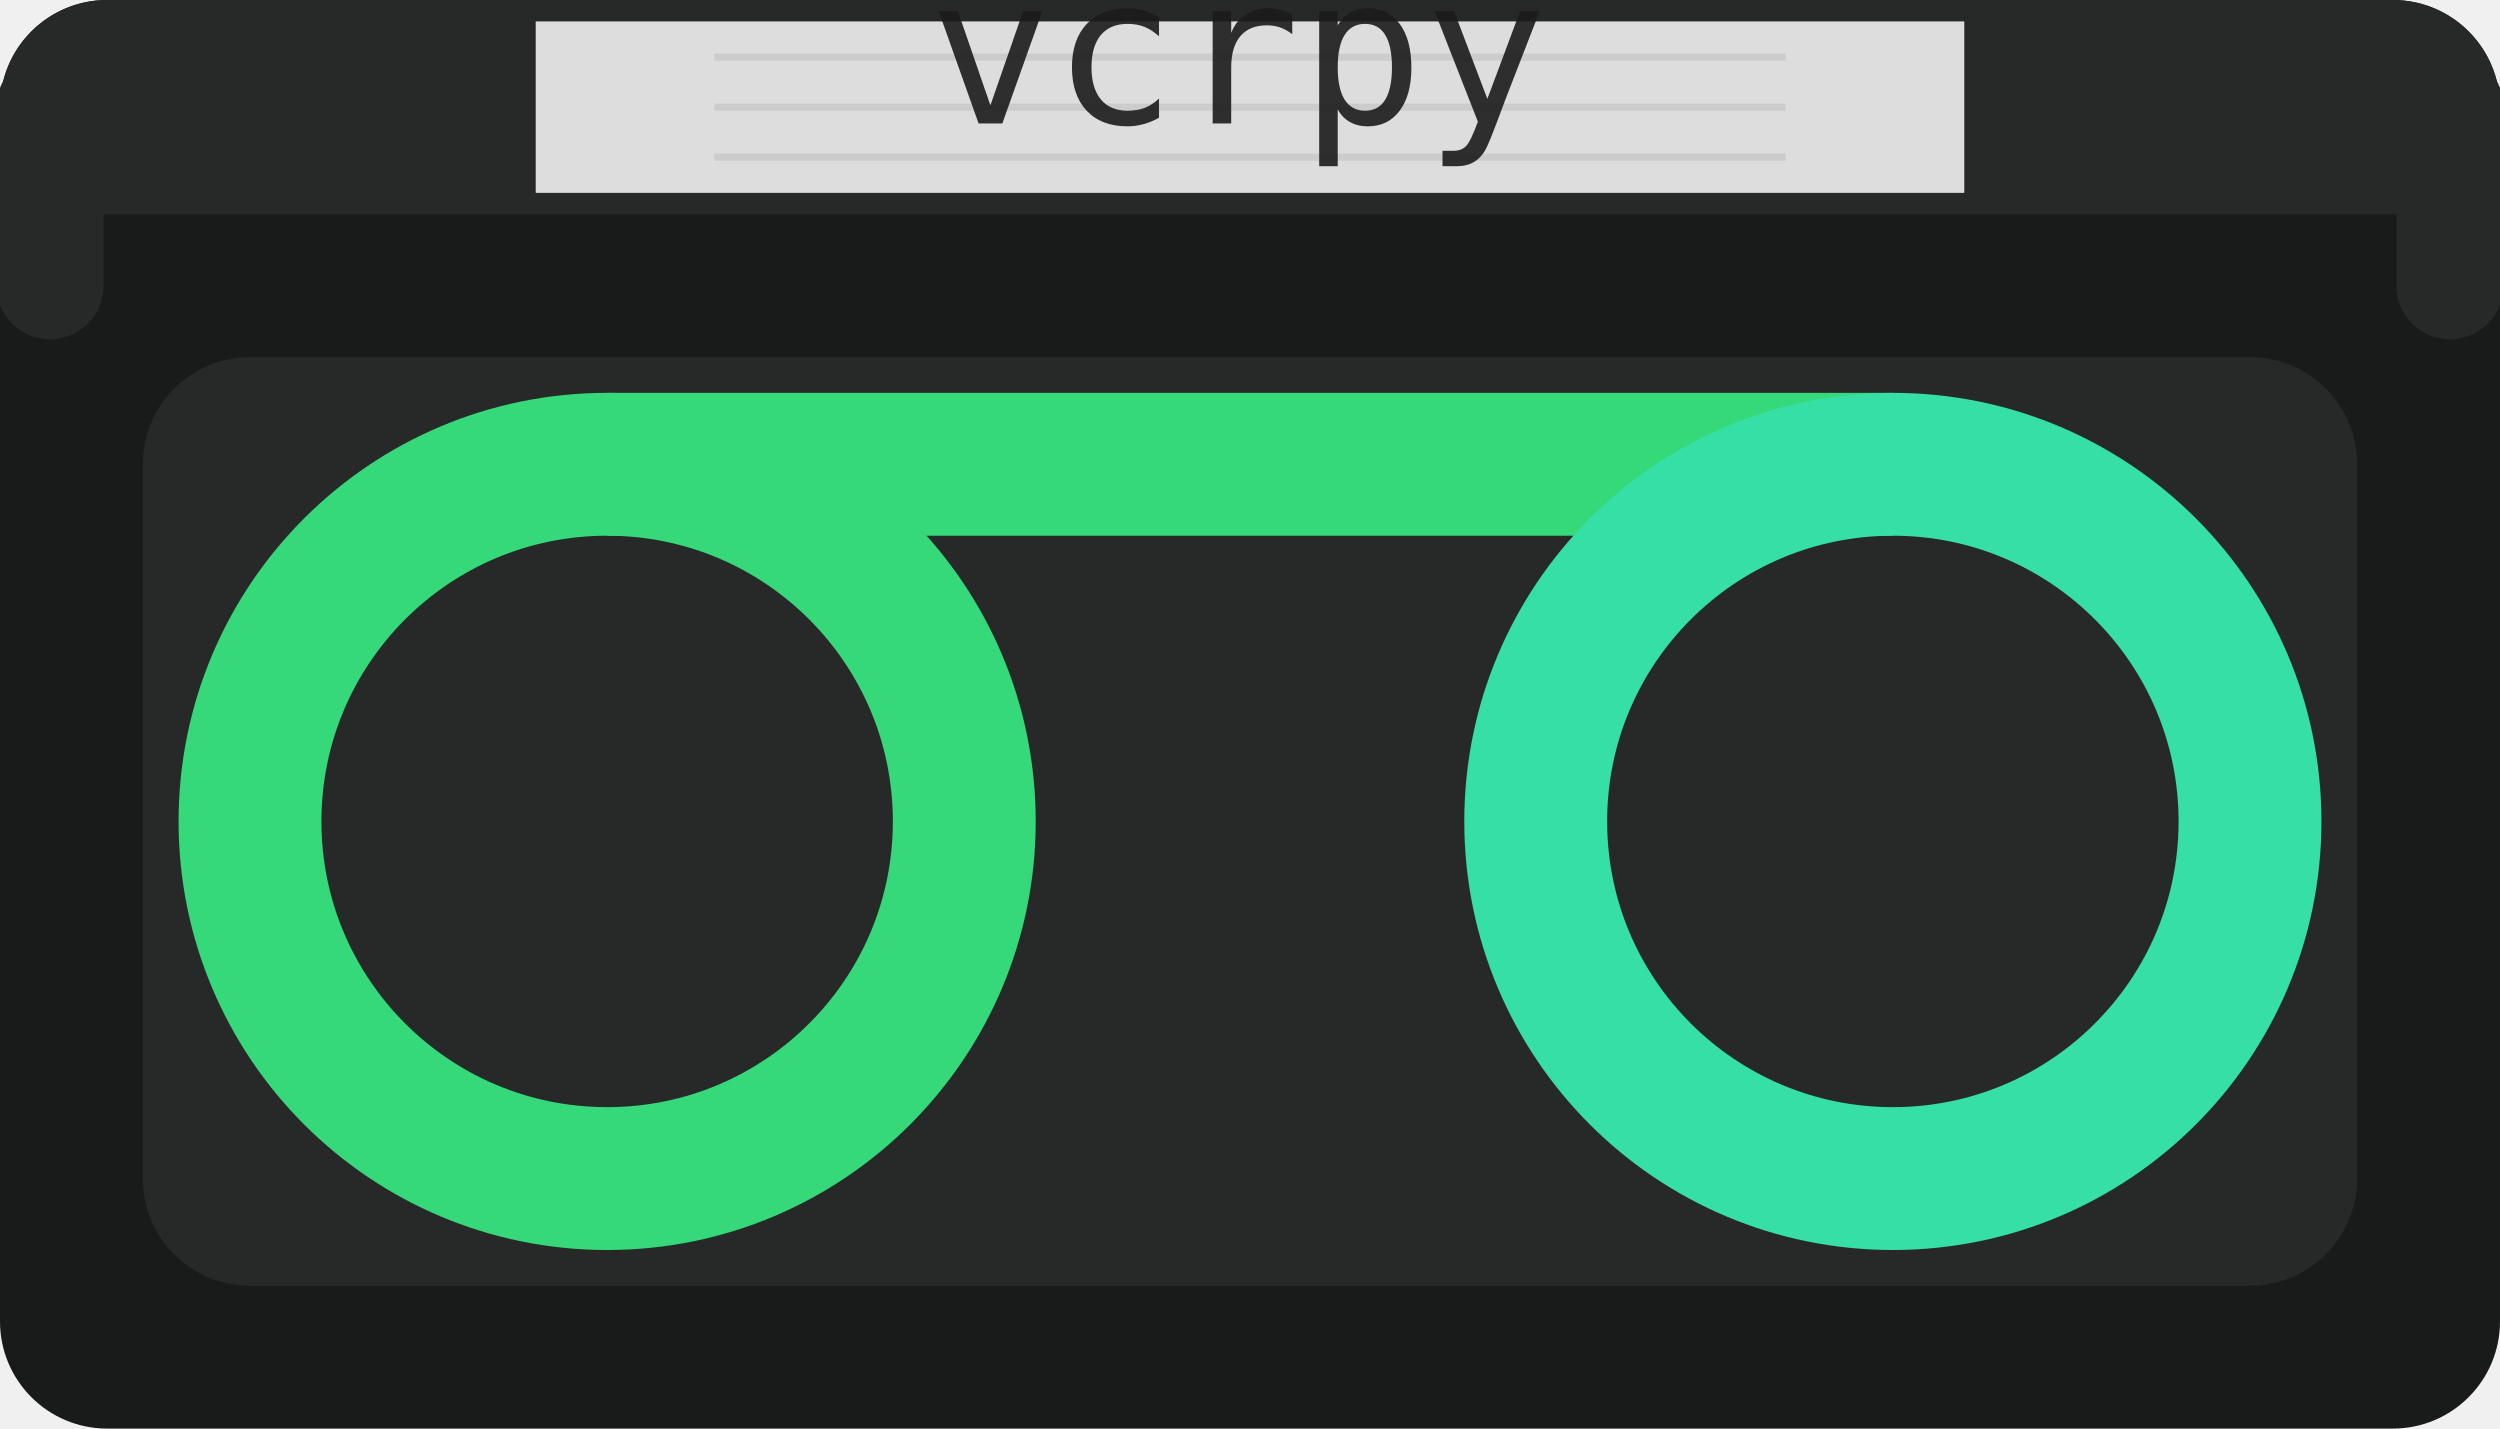
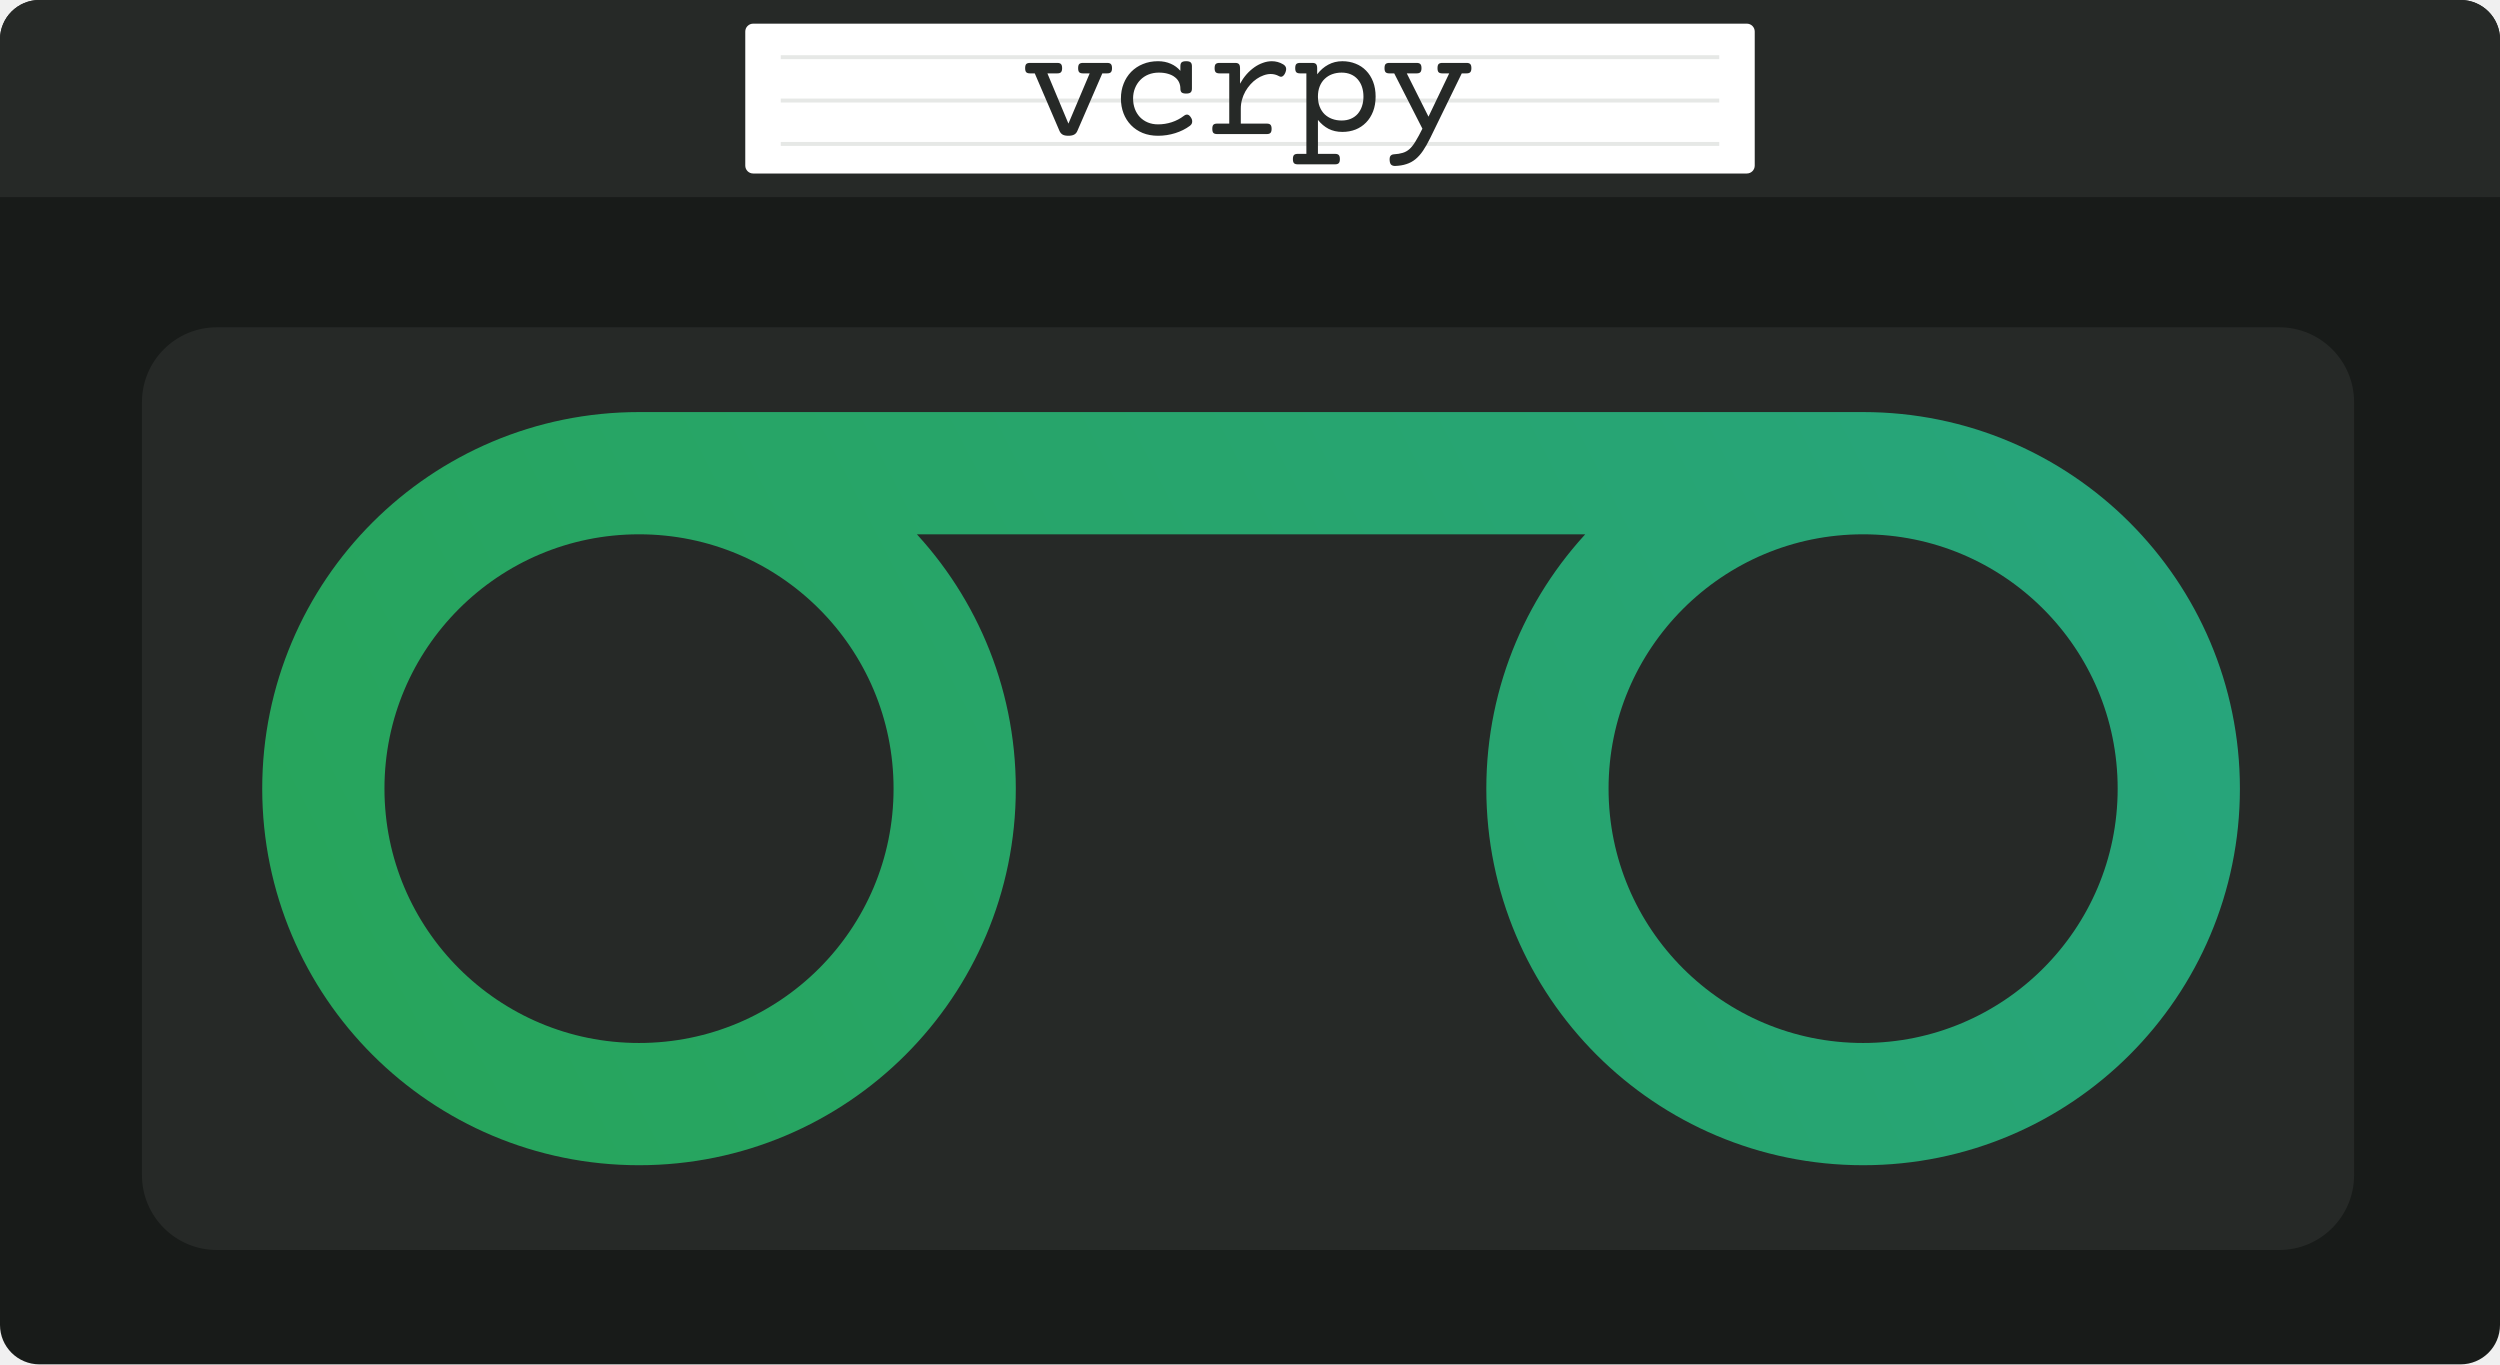
- <svg xmlns="http://www.w3.org/2000/svg" version="1.1" viewBox="0 0 350 200">
-   <g id="cassette">
-     <rect x="0" y="0" width="350" height="200" rx="15" fill="#191B1A" />
-     <line x1="15" y1="15" x2="335" y2="15" stroke-linecap="round" stroke="#272928" stroke-width="30" />
-     <line x1="7" y1="15" x2="7" y2="40" stroke-linecap="round" stroke="#272928" stroke-width="15" />
-     <line x1="343" y1="15" x2="343" y2="40" stroke-linecap="round" stroke="#272928" stroke-width="15" />
-     <rect x="20" y="50" width="310" height="130" rx="15" fill="#272928" />
-     <line x1="75" y1="15" x2="275" y2="15" stroke="#ddd" stroke-width="24" />
-     <line x1="100" y1="8" x2="250" y2="8" stroke="#ccc" stroke-width="1" />
-     <line x1="100" y1="15" x2="250" y2="15" stroke="#ccc" stroke-width="1" />
-     <line x1="100" y1="22" x2="250" y2="22" stroke="#ccc" stroke-width="1" />
+ <svg xmlns="http://www.w3.org/2000/svg" width="634" height="346" fill="none">
+   <path d="M0 10C0 4.477 4.477 0 10 0h614c5.523 0 10 4.477 10 10v326c0 5.523-4.477 10-10 10H10c-5.523 0-10-4.477-10-10V10z" fill="#181B19" />
+   <rect x="36" y="83" width="561" height="234" rx="19" fill="#262927" />
+   <mask id="a" maskUnits="userSpaceOnUse" x="66" y="104" width="503" height="192">
+     <path d="M161.434 120h310.431m-229.757 80c0 44.183-35.841 80-80.054 80S82 244.183 82 200s35.841-80 80.054-80 80.054 35.817 80.054 80zm310.432 0c0 44.183-35.841 80-80.054 80s-80.054-35.817-80.054-80 35.841-80 80.054-80 80.054 35.817 80.054 80z" stroke="#27DD7C" stroke-width="31" />
+   </mask>
+   <g mask="url(#a)">
+     <path fill="url(#paint0_linear)" d="M64 102h507v196H64z" />
  </g>
-   <g id="tape">
-     <line x1="85" y1="65" x2="265" y2="65" stroke="#35D97A " stroke-width="20" />
-     <circle cx="265" cy="115" r="50" stroke="#36DFA6" stroke-width="20" fill="none" />
-     <circle cx="85" cy="115" r="50" stroke="#35D97A " stroke-width="20" fill="none" />
-   </g>
-   <g id="label">
-     <text x="130" y="0.6em" font-size="2.4em" font-family="monospace" opacity="0.9" fill="#191B1A" font-weight="200">vcrpy</text>
-   </g>
+   <path d="M0 10C0 4.477 4.477 0 10 0h614c5.523 0 10 4.477 10 10v40H0V10z" fill="#262927" />
+   <rect x="189" y="6" width="256" height="38" rx="2" fill="#fff" />
+   <path stroke="#E6E8E6" d="M198 14.5h238M198 25.5h238M198 36.5h238" />
+   <path d="M261.207 18.61c-.443 0-.762-.098-.957-.294-.182-.195-.273-.54-.273-1.035 0-.494.091-.84.273-1.035.195-.195.514-.293.957-.293h6.914c.443 0 .755.098.938.293.195.195.293.54.293 1.035 0 .495-.098.84-.293 1.035-.183.196-.495.293-.938.293h-2.5l5.332 12.735 5.391-12.735h-1.699c-.443 0-.762-.097-.957-.293-.183-.195-.274-.54-.274-1.035 0-.494.091-.84.274-1.035.195-.195.514-.293.957-.293h6.132c.443 0 .756.098.938.293.195.195.293.54.293 1.035 0 .495-.098.84-.293 1.035-.182.196-.495.293-.938.293h-1.23l-6.309 14.551c-.182.443-.449.762-.8.957-.352.209-.853.313-1.504.313s-1.146-.105-1.485-.313c-.338-.208-.599-.527-.781-.957l-6.25-14.55h-1.211zm38.136 3.847a3.73 3.73 0 00-.352-1.621 3.392 3.392 0 00-1.054-1.27c-.456-.364-1.022-.644-1.7-.84-.677-.208-1.464-.312-2.363-.312-.95 0-1.829.163-2.637.488a6.03 6.03 0 00-2.05 1.367 6.354 6.354 0 00-1.348 2.09c-.325.795-.488 1.667-.488 2.618 0 .95.15 1.829.449 2.636a6.197 6.197 0 001.27 2.07 5.858 5.858 0 002.011 1.368c.781.325 1.647.488 2.598.488 1.198 0 2.357-.182 3.476-.547a10.295 10.295 0 003.086-1.62c.339-.261.658-.359.957-.294.3.065.586.326.86.781.221.352.312.716.273 1.094-.026.378-.228.703-.605.977-1.055.78-2.285 1.393-3.692 1.836a14.417 14.417 0 01-4.355.664c-1.432 0-2.728-.235-3.887-.703-1.159-.482-2.148-1.146-2.969-1.993a8.805 8.805 0 01-1.894-2.988c-.443-1.159-.664-2.415-.664-3.77 0-1.354.228-2.604.683-3.75a9.008 9.008 0 011.914-3.007 8.783 8.783 0 012.969-1.973c1.159-.482 2.442-.723 3.848-.723 1.185 0 2.259.215 3.223.645a6.591 6.591 0 012.441 1.797v-1.172c0-.456.104-.781.312-.977.222-.195.606-.293 1.153-.293s.924.098 1.133.293c.221.196.332.521.332.977v5.664c0 .456-.111.781-.332.977-.209.195-.586.293-1.133.293s-.931-.098-1.153-.293c-.208-.196-.312-.521-.312-.977zm12.394-3.848h-2.481c-.442 0-.761-.097-.957-.293-.182-.195-.273-.54-.273-1.035 0-.494.091-.84.273-1.035.196-.195.515-.293.957-.293h3.985c.442 0 .755.098.937.293.195.195.293.54.293 1.035v3.946a13.604 13.604 0 011.641-2.364 11.627 11.627 0 011.992-1.797 8.754 8.754 0 012.187-1.132 6.569 6.569 0 012.246-.41 5.53 5.53 0 012.852.78c.378.222.619.495.723.821.104.326.065.73-.117 1.21-.183.47-.417.802-.704.997-.273.195-.599.182-.976-.039a4.257 4.257 0 00-2.051-.527c-.586 0-1.185.11-1.797.332a7.489 7.489 0 00-1.758.898c-.56.378-1.087.84-1.582 1.387a10.586 10.586 0 00-1.289 1.777 9.542 9.542 0 00-.859 2.09 8.5 8.5 0 00-.313 2.305v3.789h6.582c.443 0 .756.097.938.293.195.195.293.54.293 1.035 0 .495-.098.84-.293 1.035-.182.195-.495.293-.938.293H308.67c-.442 0-.761-.098-.957-.293-.182-.195-.273-.54-.273-1.035 0-.495.091-.84.273-1.035.196-.196.515-.293.957-.293h3.067V18.609zm19.561 0h-1.601c-.443 0-.762-.097-.957-.293-.182-.195-.274-.54-.274-1.035 0-.494.092-.84.274-1.035.195-.195.514-.293.957-.293h3.105c.443 0 .756.098.938.293.195.195.293.54.293 1.035v1.563c.807-1.055 1.745-1.869 2.812-2.442 1.081-.586 2.272-.879 3.575-.879 1.21 0 2.33.209 3.359.625a7.4 7.4 0 012.656 1.758c.755.768 1.348 1.706 1.778 2.813.429 1.107.644 2.363.644 3.77 0 1.405-.215 2.662-.644 3.769-.43 1.107-1.023 2.044-1.778 2.812a7.62 7.62 0 01-2.656 1.778c-1.029.403-2.149.605-3.359.605-1.303 0-2.468-.26-3.497-.781-1.015-.534-1.914-1.29-2.695-2.266v8.614h4.336c.443 0 .755.097.938.292.195.196.293.54.293 1.036 0 .494-.098.84-.293 1.035-.183.195-.495.293-.938.293h-9.453c-.443 0-.762-.098-.957-.293-.182-.196-.274-.54-.274-1.035 0-.495.092-.84.274-1.035.195-.196.514-.294.957-.294h2.187V18.61zm2.93 5.88c0 .963.15 1.822.449 2.577.3.756.716 1.394 1.25 1.915a5.536 5.536 0 001.895 1.171c.742.274 1.543.41 2.402.41.886 0 1.673-.15 2.364-.449.69-.3 1.269-.716 1.738-1.25a5.696 5.696 0 001.074-1.933 7.692 7.692 0 00.371-2.442c0-.885-.124-1.699-.371-2.441a5.485 5.485 0 00-1.074-1.914 4.738 4.738 0 00-1.738-1.27c-.691-.3-1.478-.449-2.364-.449-.859 0-1.66.137-2.402.41a5.391 5.391 0 00-1.895 1.192c-.534.507-.95 1.139-1.25 1.894-.299.755-.449 1.615-.449 2.578zm37.687-8.536c.443 0 .755.098.937.293.196.195.293.54.293 1.035 0 .495-.097.84-.293 1.035-.182.196-.494.293-.937.293h-1.211l-7.988 16.368c-.625 1.276-1.237 2.356-1.836 3.242-.599.885-1.244 1.608-1.934 2.168s-1.452.97-2.285 1.23c-.82.274-1.764.43-2.832.469-.378.013-.697-.072-.957-.254-.248-.182-.397-.534-.449-1.055-.052-.573.013-.983.195-1.23.195-.247.469-.384.82-.41.899-.052 1.66-.176 2.285-.371a4.375 4.375 0 001.739-.977c.521-.469 1.028-1.12 1.523-1.953.508-.82 1.087-1.888 1.738-3.203l-7.148-14.024h-1.23c-.443 0-.762-.097-.958-.293-.182-.195-.273-.54-.273-1.035 0-.494.091-.84.273-1.035.196-.195.515-.293.958-.293h6.914c.442 0 .755.098.937.293.195.195.293.54.293 1.035 0 .495-.098.84-.293 1.035-.182.196-.495.293-.937.293h-2.5l5.507 10.977 5.254-10.977h-1.738c-.443 0-.762-.097-.957-.293-.182-.195-.273-.54-.273-1.035 0-.494.091-.84.273-1.035.195-.195.514-.293.957-.293h6.133z" fill="#262927" />
+   <defs>
+     <linearGradient id="paint0_linear" x1="64" y1="298" x2="544.524" y2="50.579" gradientUnits="userSpaceOnUse">
+       <stop stop-color="#27DD70" />
+       <stop offset="1" stop-color="#27DDA6" />
+     </linearGradient>
+   </defs>
</svg>
